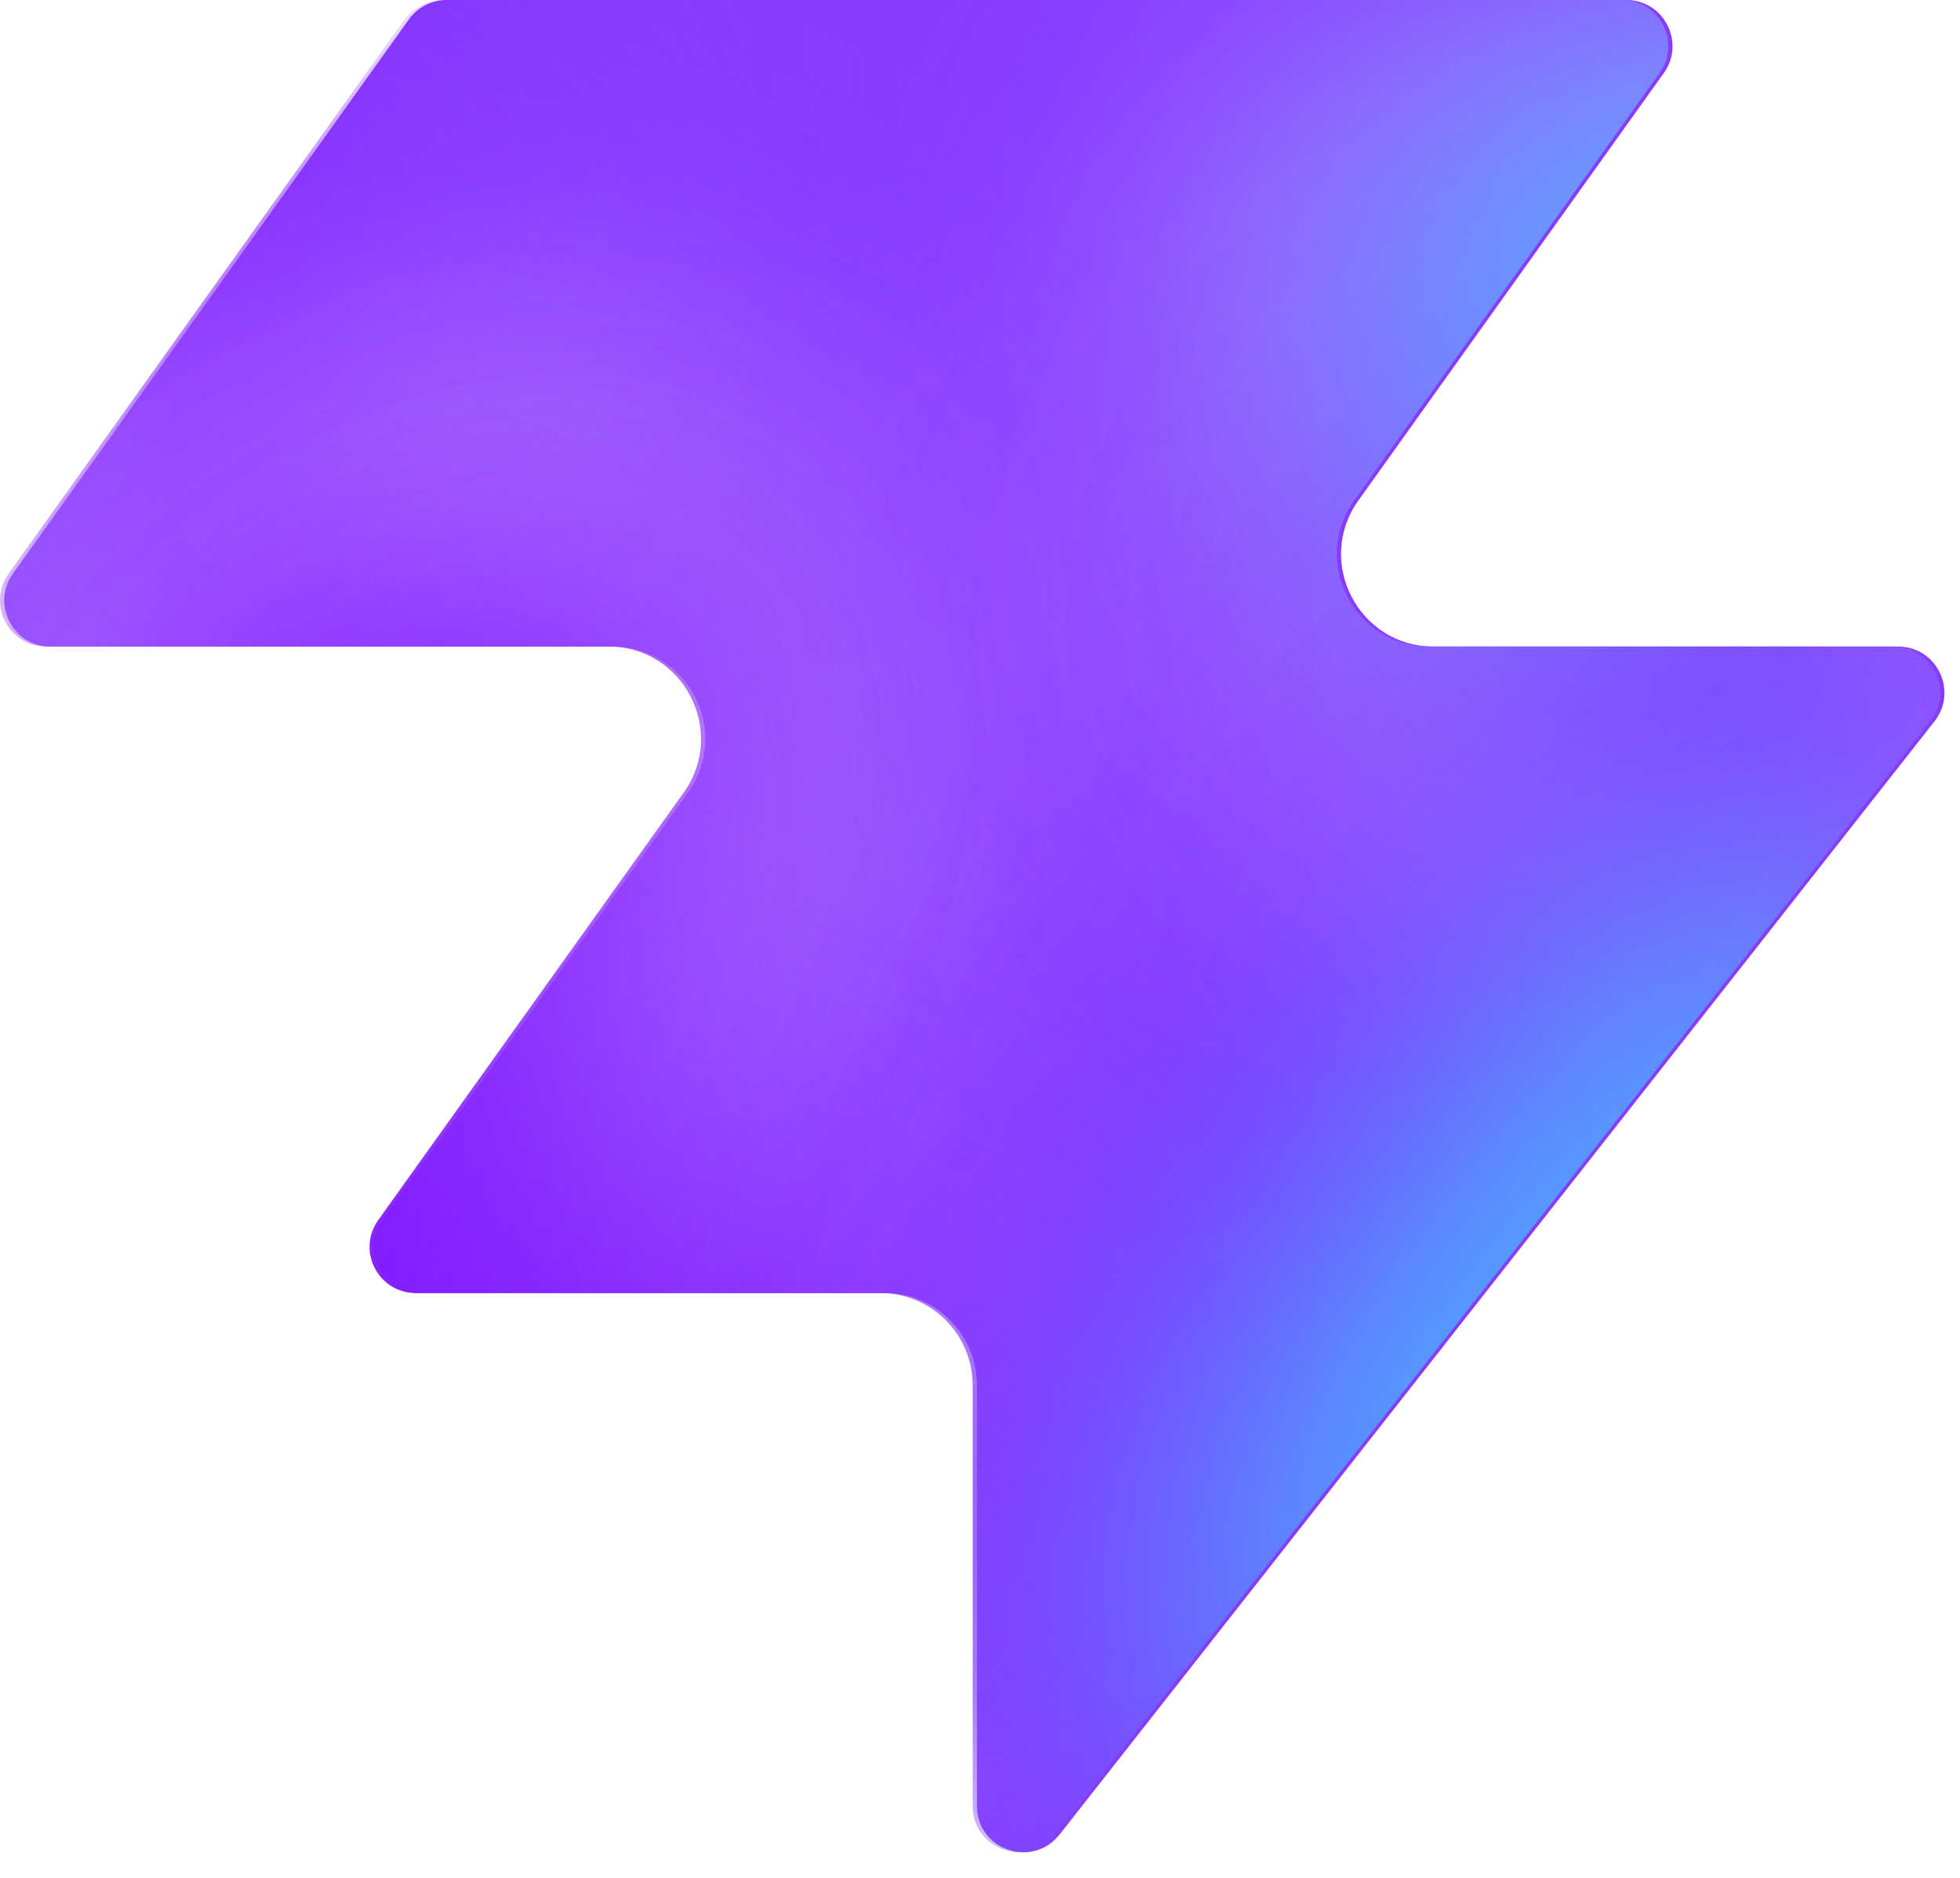
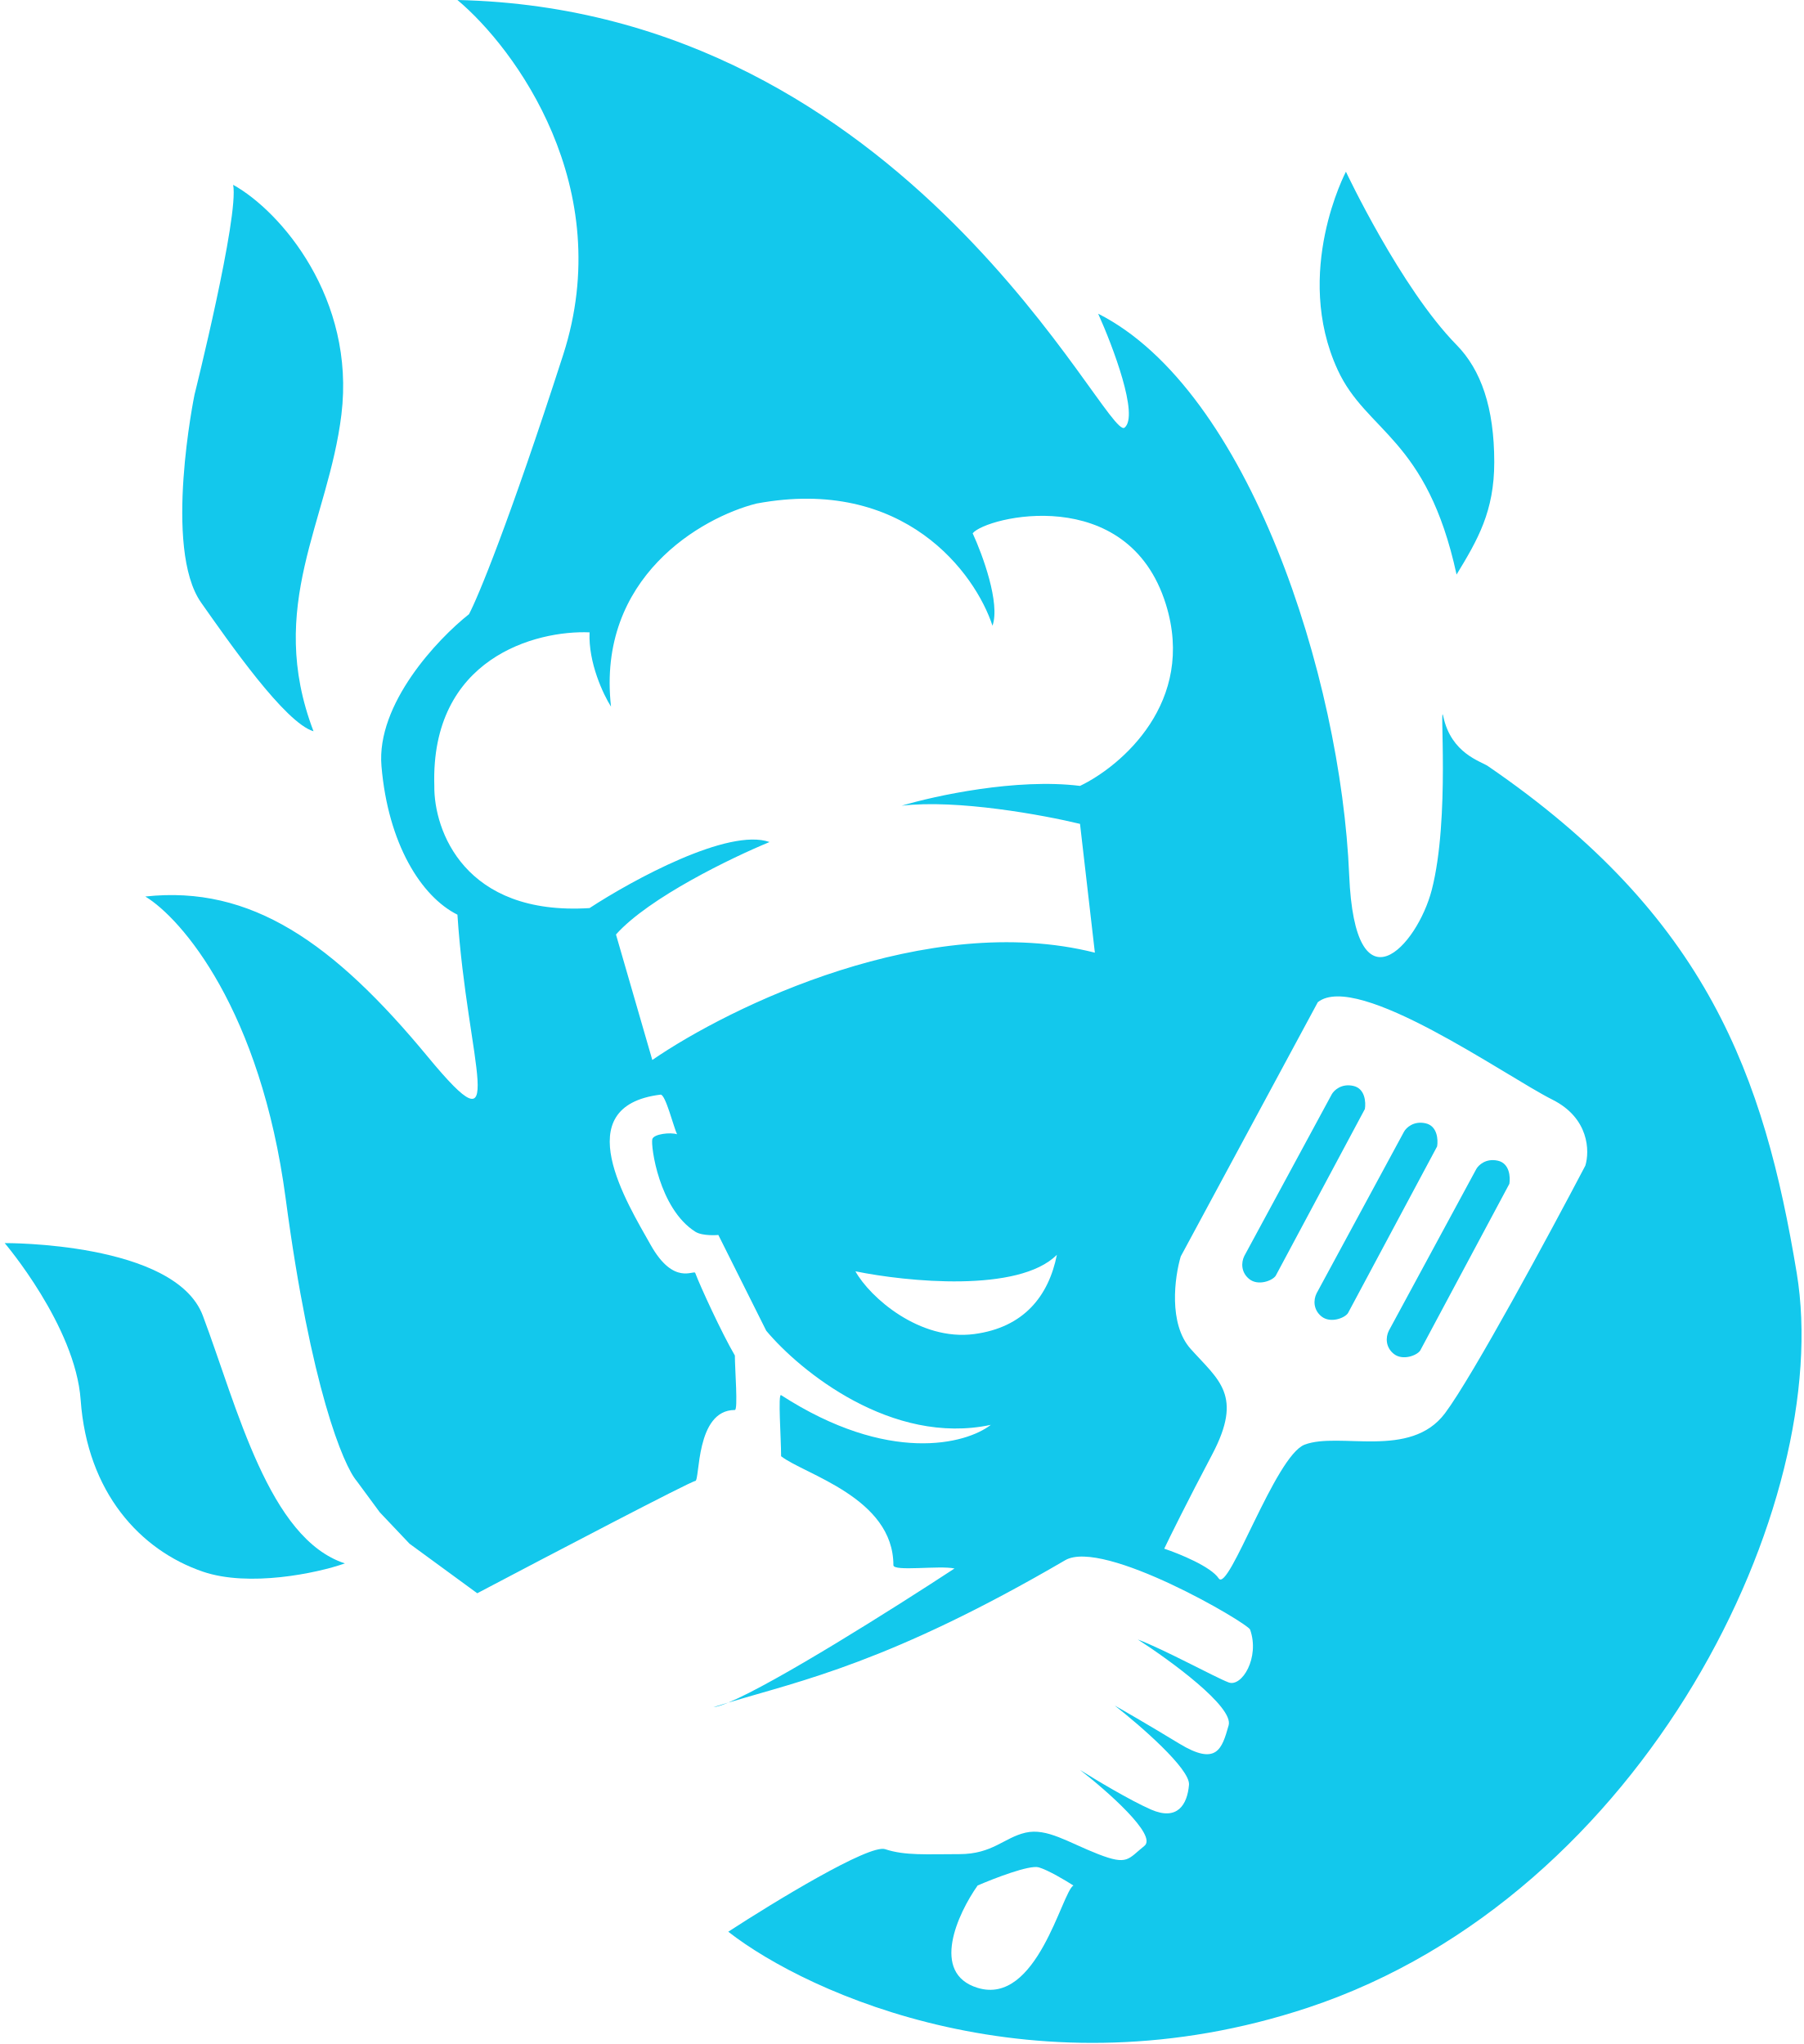
- <svg xmlns="http://www.w3.org/2000/svg" width="48" height="46" fill="none" viewBox="0 0 48 46">
-   <path fill="#863bff" d="M25.946 44.938c-.664.845-2.021.375-2.021-.698V33.937a2.26 2.26 0 0 0-2.262-2.262H10.287c-.92 0-1.456-1.04-.92-1.788l7.48-10.471c1.07-1.497 0-3.578-1.842-3.578H1.237c-.92 0-1.456-1.04-.92-1.788L10.013.474c.214-.297.556-.474.92-.474h28.894c.92 0 1.456 1.04.92 1.788l-7.48 10.471c-1.07 1.498 0 3.579 1.842 3.579h11.377c.943 0 1.473 1.088.89 1.83L25.947 44.94z" style="fill:#863bff;fill:color(display-p3 .525 .23 1);fill-opacity:1" />
-   <mask id="a" width="48" height="46" x="0" y="0" maskUnits="userSpaceOnUse" style="mask-type:alpha">
-     <path fill="#000" d="M25.842 44.938c-.664.844-2.021.375-2.021-.698V33.937a2.26 2.26 0 0 0-2.262-2.262H10.183c-.92 0-1.456-1.04-.92-1.788l7.48-10.471c1.07-1.498 0-3.579-1.842-3.579H1.133c-.92 0-1.456-1.04-.92-1.787L9.91.473c.214-.297.556-.474.92-.474h28.894c.92 0 1.456 1.04.92 1.788l-7.48 10.471c-1.07 1.498 0 3.578 1.842 3.578h11.377c.943 0 1.473 1.088.89 1.832L25.843 44.94z" style="fill:#000;fill-opacity:1" />
-   </mask>
-   <g mask="url(#a)">
-     <g filter="url(#b)">
-       <ellipse cx="5.508" cy="14.704" fill="#ede6ff" rx="5.508" ry="14.704" style="fill:#ede6ff;fill:color(display-p3 .927 .903 1);fill-opacity:1" transform="matrix(.00324 1 1 -.00324 -4.47 31.516)" />
-     </g>
-     <g filter="url(#c)">
-       <ellipse cx="10.399" cy="29.851" fill="#ede6ff" rx="10.399" ry="29.851" style="fill:#ede6ff;fill:color(display-p3 .927 .903 1);fill-opacity:1" transform="matrix(.00324 1 1 -.00324 -39.328 7.883)" />
-     </g>
-     <g filter="url(#d)">
-       <ellipse cx="5.508" cy="30.487" fill="#7e14ff" rx="5.508" ry="30.487" style="fill:#7e14ff;fill:color(display-p3 .492 .077 1);fill-opacity:1" transform="rotate(89.814 -25.913 -14.639)scale(1 -1)" />
-     </g>
-     <g filter="url(#e)">
-       <ellipse cx="5.508" cy="30.599" fill="#7e14ff" rx="5.508" ry="30.599" style="fill:#7e14ff;fill:color(display-p3 .492 .077 1);fill-opacity:1" transform="rotate(89.814 -32.644 -3.334)scale(1 -1)" />
-     </g>
-     <g filter="url(#f)">
-       <ellipse cx="5.508" cy="30.599" fill="#7e14ff" rx="5.508" ry="30.599" style="fill:#7e14ff;fill:color(display-p3 .492 .077 1);fill-opacity:1" transform="matrix(.00324 1 1 -.00324 -34.34 30.47)" />
-     </g>
-     <g filter="url(#g)">
-       <ellipse cx="14.072" cy="22.078" fill="#ede6ff" rx="14.072" ry="22.078" style="fill:#ede6ff;fill:color(display-p3 .927 .903 1);fill-opacity:1" transform="rotate(93.35 24.506 48.493)scale(-1 1)" />
-     </g>
-     <g filter="url(#h)">
-       <ellipse cx="3.47" cy="21.501" fill="#7e14ff" rx="3.47" ry="21.501" style="fill:#7e14ff;fill:color(display-p3 .492 .077 1);fill-opacity:1" transform="rotate(89.009 28.708 47.59)scale(-1 1)" />
-     </g>
-     <g filter="url(#i)">
-       <ellipse cx="3.47" cy="21.501" fill="#7e14ff" rx="3.47" ry="21.501" style="fill:#7e14ff;fill:color(display-p3 .492 .077 1);fill-opacity:1" transform="rotate(89.009 28.708 47.59)scale(-1 1)" />
-     </g>
-     <g filter="url(#j)">
-       <ellipse cx=".387" cy="8.972" fill="#7e14ff" rx="4.407" ry="29.108" style="fill:#7e14ff;fill:color(display-p3 .492 .077 1);fill-opacity:1" transform="rotate(39.51 .387 8.972)" />
-     </g>
-     <g filter="url(#k)">
-       <ellipse cx="47.523" cy="-6.092" fill="#7e14ff" rx="4.407" ry="29.108" style="fill:#7e14ff;fill:color(display-p3 .492 .077 1);fill-opacity:1" transform="rotate(37.892 47.523 -6.092)" />
-     </g>
-     <g filter="url(#l)">
-       <ellipse cx="41.412" cy="6.333" fill="#47bfff" rx="5.971" ry="9.665" style="fill:#47bfff;fill:color(display-p3 .28 .748 1);fill-opacity:1" transform="rotate(37.892 41.412 6.333)" />
-     </g>
-     <g filter="url(#m)">
-       <ellipse cx="-1.879" cy="38.332" fill="#7e14ff" rx="4.407" ry="29.108" style="fill:#7e14ff;fill:color(display-p3 .492 .077 1);fill-opacity:1" transform="rotate(37.892 -1.88 38.332)" />
-     </g>
-     <g filter="url(#n)">
-       <ellipse cx="-1.879" cy="38.332" fill="#7e14ff" rx="4.407" ry="29.108" style="fill:#7e14ff;fill:color(display-p3 .492 .077 1);fill-opacity:1" transform="rotate(37.892 -1.88 38.332)" />
-     </g>
-     <g filter="url(#o)">
-       <ellipse cx="35.651" cy="29.907" fill="#7e14ff" rx="4.407" ry="29.108" style="fill:#7e14ff;fill:color(display-p3 .492 .077 1);fill-opacity:1" transform="rotate(37.892 35.651 29.907)" />
-     </g>
-     <g filter="url(#p)">
-       <ellipse cx="38.418" cy="32.4" fill="#47bfff" rx="5.971" ry="15.297" style="fill:#47bfff;fill:color(display-p3 .28 .748 1);fill-opacity:1" transform="rotate(37.892 38.418 32.4)" />
-     </g>
-   </g>
-   <defs>
-     <filter id="b" width="60.045" height="41.654" x="-19.77" y="16.149" color-interpolation-filters="sRGB" filterUnits="userSpaceOnUse">
-       <feFlood flood-opacity="0" result="BackgroundImageFix" />
-       <feBlend in="SourceGraphic" in2="BackgroundImageFix" result="shape" />
-       <feGaussianBlur result="effect1_foregroundBlur_2002_17158" stdDeviation="7.659" />
-     </filter>
-     <filter id="c" width="90.34" height="51.437" x="-54.613" y="-7.533" color-interpolation-filters="sRGB" filterUnits="userSpaceOnUse">
-       <feFlood flood-opacity="0" result="BackgroundImageFix" />
-       <feBlend in="SourceGraphic" in2="BackgroundImageFix" result="shape" />
-       <feGaussianBlur result="effect1_foregroundBlur_2002_17158" stdDeviation="7.659" />
-     </filter>
-     <filter id="d" width="79.355" height="29.4" x="-49.64" y="2.03" color-interpolation-filters="sRGB" filterUnits="userSpaceOnUse">
-       <feFlood flood-opacity="0" result="BackgroundImageFix" />
-       <feBlend in="SourceGraphic" in2="BackgroundImageFix" result="shape" />
-       <feGaussianBlur result="effect1_foregroundBlur_2002_17158" stdDeviation="4.596" />
-     </filter>
-     <filter id="e" width="79.579" height="29.4" x="-45.045" y="20.029" color-interpolation-filters="sRGB" filterUnits="userSpaceOnUse">
-       <feFlood flood-opacity="0" result="BackgroundImageFix" />
-       <feBlend in="SourceGraphic" in2="BackgroundImageFix" result="shape" />
-       <feGaussianBlur result="effect1_foregroundBlur_2002_17158" stdDeviation="4.596" />
-     </filter>
-     <filter id="f" width="79.579" height="29.4" x="-43.513" y="21.178" color-interpolation-filters="sRGB" filterUnits="userSpaceOnUse">
-       <feFlood flood-opacity="0" result="BackgroundImageFix" />
-       <feBlend in="SourceGraphic" in2="BackgroundImageFix" result="shape" />
-       <feGaussianBlur result="effect1_foregroundBlur_2002_17158" stdDeviation="4.596" />
-     </filter>
-     <filter id="g" width="74.749" height="58.852" x="15.756" y="-17.901" color-interpolation-filters="sRGB" filterUnits="userSpaceOnUse">
-       <feFlood flood-opacity="0" result="BackgroundImageFix" />
-       <feBlend in="SourceGraphic" in2="BackgroundImageFix" result="shape" />
-       <feGaussianBlur result="effect1_foregroundBlur_2002_17158" stdDeviation="7.659" />
-     </filter>
-     <filter id="h" width="61.377" height="25.362" x="23.548" y="2.284" color-interpolation-filters="sRGB" filterUnits="userSpaceOnUse">
-       <feFlood flood-opacity="0" result="BackgroundImageFix" />
-       <feBlend in="SourceGraphic" in2="BackgroundImageFix" result="shape" />
-       <feGaussianBlur result="effect1_foregroundBlur_2002_17158" stdDeviation="4.596" />
-     </filter>
-     <filter id="i" width="61.377" height="25.362" x="23.548" y="2.284" color-interpolation-filters="sRGB" filterUnits="userSpaceOnUse">
-       <feFlood flood-opacity="0" result="BackgroundImageFix" />
-       <feBlend in="SourceGraphic" in2="BackgroundImageFix" result="shape" />
-       <feGaussianBlur result="effect1_foregroundBlur_2002_17158" stdDeviation="4.596" />
-     </filter>
-     <filter id="j" width="56.045" height="63.649" x="-27.636" y="-22.853" color-interpolation-filters="sRGB" filterUnits="userSpaceOnUse">
-       <feFlood flood-opacity="0" result="BackgroundImageFix" />
-       <feBlend in="SourceGraphic" in2="BackgroundImageFix" result="shape" />
-       <feGaussianBlur result="effect1_foregroundBlur_2002_17158" stdDeviation="4.596" />
-     </filter>
-     <filter id="k" width="54.814" height="64.646" x="20.116" y="-38.415" color-interpolation-filters="sRGB" filterUnits="userSpaceOnUse">
-       <feFlood flood-opacity="0" result="BackgroundImageFix" />
-       <feBlend in="SourceGraphic" in2="BackgroundImageFix" result="shape" />
-       <feGaussianBlur result="effect1_foregroundBlur_2002_17158" stdDeviation="4.596" />
-     </filter>
-     <filter id="l" width="33.541" height="35.313" x="24.641" y="-11.323" color-interpolation-filters="sRGB" filterUnits="userSpaceOnUse">
-       <feFlood flood-opacity="0" result="BackgroundImageFix" />
-       <feBlend in="SourceGraphic" in2="BackgroundImageFix" result="shape" />
-       <feGaussianBlur result="effect1_foregroundBlur_2002_17158" stdDeviation="4.596" />
-     </filter>
-     <filter id="m" width="54.814" height="64.646" x="-29.286" y="6.009" color-interpolation-filters="sRGB" filterUnits="userSpaceOnUse">
-       <feFlood flood-opacity="0" result="BackgroundImageFix" />
-       <feBlend in="SourceGraphic" in2="BackgroundImageFix" result="shape" />
-       <feGaussianBlur result="effect1_foregroundBlur_2002_17158" stdDeviation="4.596" />
-     </filter>
-     <filter id="n" width="54.814" height="64.646" x="-29.286" y="6.009" color-interpolation-filters="sRGB" filterUnits="userSpaceOnUse">
-       <feFlood flood-opacity="0" result="BackgroundImageFix" />
-       <feBlend in="SourceGraphic" in2="BackgroundImageFix" result="shape" />
-       <feGaussianBlur result="effect1_foregroundBlur_2002_17158" stdDeviation="4.596" />
-     </filter>
-     <filter id="o" width="54.814" height="64.646" x="8.244" y="-2.416" color-interpolation-filters="sRGB" filterUnits="userSpaceOnUse">
-       <feFlood flood-opacity="0" result="BackgroundImageFix" />
-       <feBlend in="SourceGraphic" in2="BackgroundImageFix" result="shape" />
-       <feGaussianBlur result="effect1_foregroundBlur_2002_17158" stdDeviation="4.596" />
-     </filter>
-     <filter id="p" width="39.409" height="43.623" x="18.713" y="10.588" color-interpolation-filters="sRGB" filterUnits="userSpaceOnUse">
-       <feFlood flood-opacity="0" result="BackgroundImageFix" />
-       <feBlend in="SourceGraphic" in2="BackgroundImageFix" result="shape" />
-       <feGaussianBlur result="effect1_foregroundBlur_2002_17158" stdDeviation="4.596" />
-     </filter>
-   </defs>
+ <svg xmlns="http://www.w3.org/2000/svg" width="546" height="619" viewBox="0 0 546 619" fill="none">
+   <path d="M61.423 398.456C53.023 376.056 1.423 376.456 1.423 376.456C1.423 376.456 22.823 401.557 24.423 423.957C26.423 451.957 42.423 469.457 61.423 475.957C75.344 480.72 95.923 476.457 104.423 473.457C81.423 465.957 71.923 426.456 61.423 398.456Z" fill="#13C8EC" />
+   <path d="M103.373 125.526C107.64 90.486 85.12 64.034 70.588 55.968C72.44 65.339 58.898 119.496 58.898 119.496C58.898 119.496 49.332 166.08 60.898 182.496C69.373 194.524 86.282 218.895 94.924 221.456C80.434 183.442 99.424 157.956 103.373 125.526Z" fill="#13C8EC" />
+   <path d="M405.012 112.003C391.423 82.458 407.513 52 407.513 52C407.513 52 424.089 87.228 441.011 104.457C448.423 112.003 452.423 123.457 452.423 139.957C452.423 154.873 447.423 163.457 441.011 174C432.011 132.5 413.724 130.945 405.012 112.003Z" fill="#13C8EC" />
+   <path d="M138.499 0C274.998 3 334.998 133.997 340.499 129.5C344.899 125.9 336.999 105 332.499 95C377.999 118 405.999 205 408.499 265C410.258 307.212 429.103 286.5 433.5 269.5C439.102 247.841 435.713 210.998 436.999 217C439.399 228.2 448.307 230.5 450.499 232C516.999 277.5 534.154 326 543.999 385.498C555.499 454.997 498.499 574 395.999 608C313.999 635.2 244.832 604 220.499 585C234.332 576 263.198 558.401 267.999 560C273.999 562 280.499 561.5 290.499 561.5C300.499 561.5 303.999 556.5 310.499 555C316.999 553.5 323.499 558 332.499 561.5C341.499 565 341.499 563 346.499 559C350.499 555.8 335.166 542.333 326.999 536C331.499 538.833 342.099 545.2 348.499 548C356.499 551.5 359.499 546.5 359.999 540.5C360.399 535.7 345.166 522.5 337.499 516.5C340.166 518 347.799 522.4 356.999 528C368.439 534.963 369.983 529.557 371.968 522.609L371.999 522.5C373.599 516.9 354.332 502.833 344.499 496.5C352.499 499.5 367.971 507.99 371.999 509.5C375.999 511 381.499 502 378.499 493.5C377.813 491.556 333.999 465.783 322.499 472.5C269.67 503.356 242.487 509.003 220.512 515.602C218.557 516.412 217.018 516.903 215.999 517C217.483 516.524 218.985 516.06 220.512 515.602C234.677 509.726 270.692 487.009 288.999 475C284.499 474 270.5 476 270.499 474C270.499 453.5 243.499 446.5 236.499 441C236.499 435.5 235.499 421.855 236.499 422.5C268.999 443.5 292.499 437.332 299.999 431.498C269.999 437.898 242.166 415.165 231.999 402.998L217.499 373.998C217.457 374.002 212.761 374.437 210.499 372.998C199.499 365.998 196.999 346.998 197.499 344.998C197.899 343.398 202.999 342.832 204.999 343.498C203.999 341.503 201.488 331.315 199.999 331.498C171.5 335 189.999 364.498 196.999 376.998C203.998 389.497 210.105 384.452 210.499 385.498C211.999 389.498 218.499 403.665 222.499 410.498C222.499 414.498 223.499 426.998 222.499 426.998C210.489 426.998 211.999 448.498 210.499 448.498C209.293 448.501 165.997 471.166 144.499 482.498L124 467.5L115 458L108 448.498C104 443.832 94.1 420.199 86.5 363C78.9 305.8 55 278.167 44 271.5C76 268 101 285.5 129.5 320C154.696 350.5 141.5 322.5 138.499 277C127.498 271.5 117.499 255.5 115.499 232C113.899 213.2 132.499 193.5 141.999 186C144.666 181 154.099 158.3 170.499 107.5C186.899 56.7 155.999 14.667 138.499 0ZM314.5 565.5C311.7 564.7 301.001 568.833 296.002 571C290.002 579.5 281.602 597.6 296.002 602C314.002 607.5 321.5 573.001 325 571C322.667 569.5 317.3 566.3 314.5 565.5ZM470 332.999C456 325.999 411 294 399 303.499L357.5 380.5C355.667 386.667 353.7 400.9 360.5 408.5C369 418 376.5 422.5 367 440.5C359.401 454.899 354.167 465.499 352.5 468.999C357 470.499 366.599 474.399 369 477.999C372 482.499 386.11 440.885 395 437.499C405.5 433.5 427 441.999 437.5 427.999C445.9 416.798 469.333 373.332 480 352.999C481.333 348.665 481.199 338.599 470 332.999ZM446.999 353.999C447.666 352.832 449.9 350.699 453.499 351.499C457.099 352.299 457.332 356.5 456.999 358.5L429.999 409C428.997 410.5 424.684 412.15 421.998 410C419.5 408 419.501 405 420.499 402.999L446.999 353.999ZM320 380C308.4 391.6 274.5 388.167 259 385C263.333 392.833 278.437 406.208 295 404C310 402 317.5 392.5 320 380ZM425.124 342.675C425.791 341.508 428.025 339.375 431.624 340.175C435.224 340.975 435.457 345.175 435.124 347.176L408.124 397.676C407.122 399.176 402.809 400.826 400.123 398.676C397.625 396.676 397.626 393.675 398.624 391.675L425.124 342.675ZM403.249 331.351C403.916 330.184 406.15 328.051 409.749 328.851C413.349 329.651 413.582 333.851 413.249 335.852L386.249 386.352C385.247 387.851 380.934 389.501 378.248 387.352C375.75 385.352 375.751 382.351 376.749 380.351L403.249 331.351ZM300.501 189.501C295.334 173.668 273.801 144.101 229.001 152.501C212.501 156.668 180.601 174.8 185.001 214C182.668 210.333 178.103 200.7 178.503 191.5C162.336 190.834 130.302 199.202 131.502 238.001C131.337 251.334 140.505 277.4 178.503 275C191.502 266.5 220.6 250.6 233 255C221.667 259.667 196.502 271.802 186.501 283.001L197.501 321.001C221.001 304.834 280.701 275.701 331.501 288.501L327.001 249.501C316.001 246.834 289.801 242.001 273.001 244.001C283.001 241.001 307.801 235.601 327.001 238.001C339.501 232.001 362.201 212.601 353.001 183.001C341.501 146.001 298.501 156.501 294.501 161.501C297.501 168.001 302.901 182.701 300.501 189.501Z" fill="#13C8EC" />
</svg>
